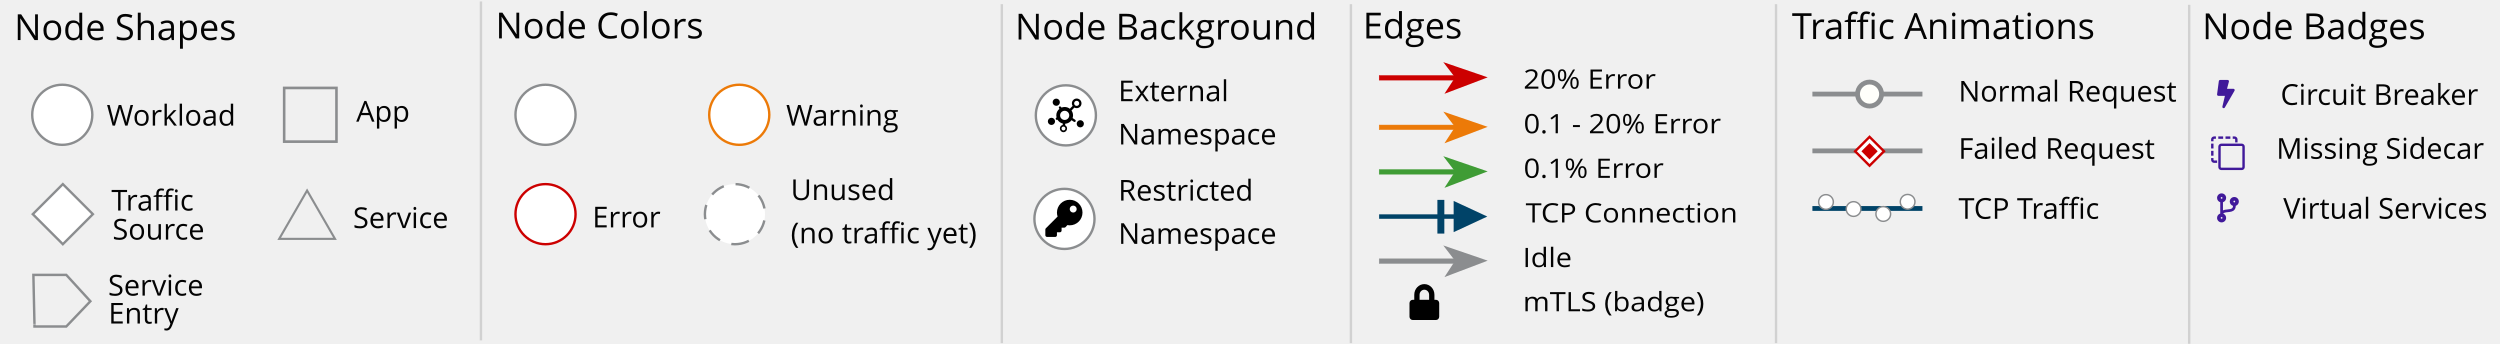
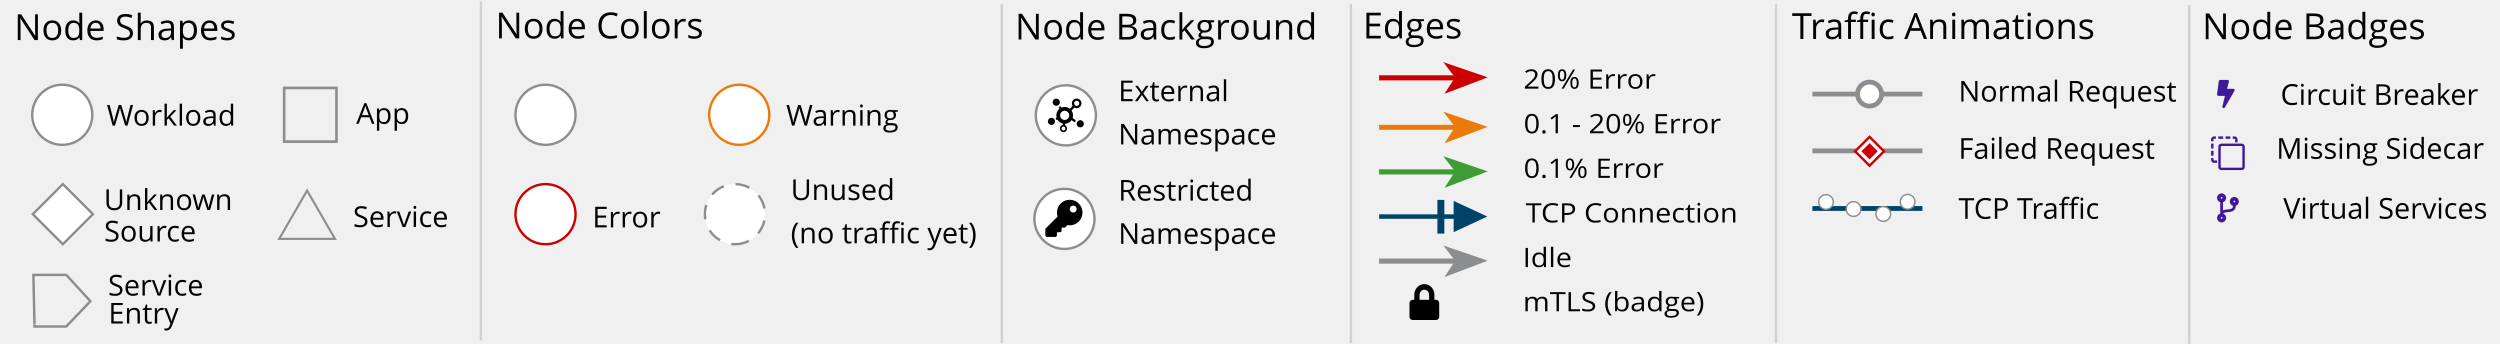
<svg xmlns="http://www.w3.org/2000/svg" width="1040" height="143" version="1.1" id="svg220">
  <defs id="defs14">
    <marker orient="auto" refY="0" refX="0" id="TriangleOutL" style="overflow:visible">
      <path id="path2196" d="M 5.77,0 -2.88,5 V -5 Z" style="fill:#000000;fill-opacity:1;fill-rule:evenodd;stroke:#000000;stroke-width:1pt;stroke-opacity:1" transform="scale(0.8)" />
    </marker>
    <marker orient="auto" refY="0" refX="0" id="Arrow1Sstart" style="overflow:visible">
      <path id="path1281" d="M 0,0 5,-5 -12.5,0 5,5 Z" style="fill:#000000;fill-opacity:1;fill-rule:evenodd;stroke:#000000;stroke-width:1pt;stroke-opacity:1" transform="matrix(0.2,0,0,0.2,1.2,0)" />
    </marker>
    <marker orient="auto" refY="0" refX="0" id="Arrow1Lend" style="overflow:visible">
      <path id="path1272" d="M 0,0 5,-5 -12.5,0 5,5 Z" style="fill:#000000;fill-opacity:1;fill-rule:evenodd;stroke:#000000;stroke-width:1pt;stroke-opacity:1" transform="matrix(-0.8,0,0,-0.8,-10,0)" />
    </marker>
  </defs>
  <path d="m 738.824,2.243 v 140" id="Line-4" style="fill:none;fill-rule:evenodd;stroke:#d1d1d1;stroke-width:1;stroke-linecap:square" />
  <path d="m 416.763,2.243 v 140" id="path17" style="fill:none;fill-rule:evenodd;stroke:#d1d1d1;stroke-width:1;stroke-linecap:square" />
  <path d="M 200.077,1.105 V 141.105" id="path19" style="fill:none;fill-rule:evenodd;stroke:#d1d1d1;stroke-width:1;stroke-linecap:square" />
  <circle id="Oval-7" cx="226.934" cy="47.751" r="12.5" style="fill:#ffffff;fill-rule:evenodd;stroke:#8b8d8f;stroke-width:1" />
  <g style="fill:none;fill-rule:evenodd;stroke:none;stroke-width:1" transform="translate(295.0312,35.25087)" id="Group-9">
    <text style="font-weight:normal;font-size:12px;font-family:OpenSans, 'Open Sans';fill:#030303" line-spacing="18" font-weight="normal" font-size="12" id="Warning">
      <tspan id="tspan26" y="17" x="32">Warning</tspan>
    </text>
    <circle style="fill:#ffffff;stroke:#ec7a08" r="12.5" cy="12.5" cx="12.5" id="circle29" />
  </g>
  <g style="fill:none;fill-rule:evenodd;stroke:none;stroke-width:1" transform="translate(214.4337,76.59179)" id="Group-10">
    <text style="font-weight:normal;font-size:12px;font-family:OpenSans, 'Open Sans';fill:#030303" line-spacing="18" font-weight="normal" font-size="12" id="Error">
      <tspan id="tspan32" y="18" x="32">Error</tspan>
    </text>
    <circle style="fill:#ffffff;stroke:#cc0000" r="12.5" cy="12.5" cx="12.5" id="circle35" />
  </g>
  <text id="Unused-(no-traffic-y" font-size="12" font-weight="normal" line-spacing="18" style="font-weight:normal;font-size:12px;font-family:OpenSans, 'Open Sans';fill:#030303;fill-rule:evenodd;stroke:none;stroke-width:1" x="295.927" y="70.209">
    <tspan x="328.927" y="83.209" id="tspan38">Unused</tspan>
    <tspan x="328.927" y="101.209" id="tspan40">(no traffic yet)</tspan>
  </text>
  <path d="m 305.74,101.592 c 6.904,0 12.5,-5.596 12.5,-12.5 0,-6.904 -5.596,-12.5 -12.5,-12.5 -6.904,0 -12.5,5.596 -12.5,12.5 0,6.904 5.596,12.5 12.5,12.5 z" id="path43" style="fill:#ffffff;fill-rule:evenodd;stroke:#8b8d8f;stroke-width:1;stroke-dasharray:6, 5" />
  <text style="font-weight:normal;font-size:12px;font-family:OpenSans, 'Open Sans';fill:#030303;fill-rule:evenodd;stroke:none;stroke-width:1" line-spacing="18" font-weight="normal" font-size="12" id="text447" x="432.216" y="29.111">
    <tspan id="tspan443" y="42.111" x="465.216">External</tspan>
    <tspan id="tspan445" y="60.111" x="465.216">Namespace</tspan>
  </text>
  <text id="Node-Colors" font-size="15" font-weight="500" line-spacing="10" style="font-weight:500;font-size:15px;font-family:OpenSans-Semibold, 'Open Sans';fill:#030303;fill-rule:evenodd;stroke:none;stroke-width:1" x="-117.85" y="-0.015">
    <tspan x="206.15" y="15.985" id="tspan47">Node Colors</tspan>
  </text>
  <text id="Edges" font-size="15" font-weight="500" line-spacing="10" style="font-weight:500;font-size:15px;font-family:OpenSans-Semibold, 'Open Sans';fill:#030303;fill-rule:evenodd;stroke:none;stroke-width:1" x="-0.042" y="0.004">
    <tspan x="566.958" y="16.004" id="tspan51">Edges</tspan>
  </text>
  <text y="25.776" x="551.578" style="font-weight:normal;font-size:11.558px;font-family:OpenSans, 'Open Sans';fill:#030303;fill-rule:evenodd;stroke:none;stroke-width:0.963" line-spacing="18" font-weight="normal" font-size="12" id="&gt;-20%-Error" transform="scale(1.038369,0.9630486)">
    <tspan id="tspan58" y="38.297" x="610.331" style="stroke-width:0.963">20% Error</tspan>
  </text>
  <text y="25.776" x="551.663" style="font-weight:normal;font-size:11.558px;font-family:OpenSans, 'Open Sans';fill:#030303;fill-rule:evenodd;stroke:none;stroke-width:0.963" line-spacing="18" font-weight="normal" font-size="12" id="0.1---20%-Error" transform="scale(1.038369,0.9630486)">
    <tspan id="tspan61" y="57.56" x="610.415" style="stroke-width:0.963">0.1 - 20% Error</tspan>
  </text>
  <text y="25.776" x="551.663" style="font-weight:normal;font-size:11.558px;font-family:OpenSans, 'Open Sans';fill:#030303;fill-rule:evenodd;stroke:none;stroke-width:0.963" line-spacing="18" font-weight="normal" font-size="12" id="&lt;-0.1%-Error" transform="scale(1.038369,0.9630486)">
    <tspan id="tspan64" y="76.823" x="610.415" style="stroke-width:0.963">0.1% Error</tspan>
  </text>
  <text y="25.776" x="551.29" style="font-weight:normal;font-size:11.558px;font-family:OpenSans, 'Open Sans';fill:#030303;fill-rule:evenodd;stroke:none;stroke-width:0.963" line-spacing="18" font-weight="normal" font-size="12" id="Idle" transform="scale(1.038369,0.9630486)">
    <tspan id="tspan67" y="115.35" x="610.043" style="stroke-width:0.963">Idle</tspan>
  </text>
  <text y="25.776" x="552.458" style="font-weight:normal;font-size:11.558px;font-family:OpenSans, 'Open Sans';fill:#030303;fill-rule:evenodd;stroke:none;stroke-width:0.963" line-spacing="18" font-weight="normal" font-size="12" id="TCP-Connection" transform="scale(1.038369,0.9630486)">
    <tspan id="tspan70" y="96.087" x="611.211" style="stroke-width:0.963">TCP Connection</tspan>
  </text>
  <text id="Traffic-Animations" font-size="15" font-weight="500" line-spacing="10" style="font-weight:500;font-size:15px;font-family:OpenSans-Semibold, 'Open Sans';fill:#030303;fill-rule:evenodd;stroke:none;stroke-width:1" x="-10.564" y="0.228">
    <tspan x="745.436" y="16.228" id="tspan79">Traffic Animations</tspan>
  </text>
  <g id="g1254" transform="translate(7.163822,4.02965)">
    <text y="25.221" x="747.569" id="Normal-Request" font-size="12" font-weight="normal" line-spacing="18" style="font-weight:normal;font-size:12px;font-family:OpenSans, 'Open Sans';fill:#030303;fill-rule:evenodd;stroke:none;stroke-width:1">
      <tspan x="807.569" y="38.221" id="tspan82">Normal Request</tspan>
    </text>
    <path d="m 747.793,35.104 h 43.776" id="path88" style="fill:none;fill-rule:evenodd;stroke:#8b8d8f;stroke-width:2;stroke-linecap:square;stroke-opacity:1" />
    <circle id="Oval-3" cx="770.569" cy="35.104" r="5" style="fill:#fffffb;fill-opacity:1;fill-rule:evenodd;stroke:#8b8d8f;stroke-width:2;stroke-miterlimit:4;stroke-dasharray:none;stroke-opacity:1" />
  </g>
  <text y="37.251" x="13.402" id="App/Workload" font-size="12" font-weight="normal" line-spacing="18" style="font-weight:normal;font-size:12px;font-family:OpenSans, 'Open Sans';fill:#030303;fill-rule:evenodd;stroke:none;stroke-width:1">
    <tspan x="44.402" y="52.251" id="tspan95">Workload</tspan>
  </text>
  <circle style="fill:#ffffff;fill-rule:evenodd;stroke:#8b8d8f;stroke-width:1" r="12.5" cy="47.994" cx="443.403" id="circle2046" />
-   <text x="117.185" id="App/Workload-(Extern" font-size="12" font-weight="normal" line-spacing="18" style="font-weight:normal;font-size:12px;font-family:OpenSans, 'Open Sans';fill:#030303;fill-rule:evenodd;stroke:none;stroke-width:1" y="37.61">
-     <tspan x="148.185" y="50.61" id="tspan100">App</tspan>
+   <text x="117.185" id="App/Workload-(Extern" font-size="12" font-weight="normal" line-spacing="18" style="font-weight:normal;font-size:12px;font-family:OpenSans, 'Open Sans';fill:#030303;fill-rule:evenodd;stroke:none;stroke-width:1" y="38.506">
+     <tspan x="148.185" y="51.506" id="tspan100">App</tspan>
  </text>
  <g id="g1210" transform="translate(0.8954778,13.00981)">
-     <text y="59.57" x="15.432" style="font-weight:normal;font-size:12px;font-family:OpenSans, 'Open Sans';fill:#030303;fill-rule:evenodd;stroke:none;stroke-width:1" line-spacing="18" font-weight="normal" font-size="12" id="Traffic-Source">
-       <tspan id="tspan114" y="74.57" x="45.432">Traffic</tspan>
-     </text>
-     <text id="text1105" y="71.659" x="15.879" style="font-weight:normal;font-size:12px;font-family:OpenSans, 'Open Sans';fill:#030303;fill-rule:evenodd;stroke:none;stroke-width:1" line-spacing="18" font-weight="normal" font-size="12">
-       <tspan id="tspan1107" y="86.659" x="45.879">Source</tspan>
+     <text y="74.345" x="42.296" style="font-style:normal;font-variant:normal;font-weight:normal;font-stretch:normal;font-size:12px;font-family:OpenSans, 'Open Sans';-inkscape-font-specification:'OpenSans, Open Sans, Normal';font-variant-ligatures:normal;font-variant-caps:normal;font-variant-numeric:normal;font-feature-settings:normal;text-align:start;writing-mode:lr-tb;text-anchor:start;fill:#030303;fill-rule:evenodd;stroke:none;stroke-width:1" line-spacing="18" font-weight="normal" font-size="12" id="Traffic-Source">
+       <tspan id="tspan379" x="42.296" y="74.345">Unknown</tspan>
    </text>
    <text id="text1105-4" y="121.597" x="44.219" style="font-style:normal;font-variant:normal;font-weight:normal;font-stretch:normal;font-size:12px;font-family:OpenSans, 'Open Sans';-inkscape-font-specification:'OpenSans, Open Sans, Normal';font-variant-ligatures:normal;font-variant-caps:normal;font-variant-numeric:normal;font-feature-settings:normal;text-align:start;writing-mode:lr-tb;text-anchor:start;fill:#030303;fill-rule:evenodd;stroke:none;stroke-width:1" line-spacing="18" font-weight="normal" font-size="12">
      <tspan id="tspan407" x="44.219" y="121.597">Entry</tspan>
    </text>
+     <text y="87.451" x="42.41" style="font-style:normal;font-variant:normal;font-weight:normal;font-stretch:normal;font-size:12px;font-family:OpenSans, 'Open Sans';-inkscape-font-specification:'OpenSans, Open Sans, Normal';font-variant-ligatures:normal;font-variant-caps:normal;font-variant-numeric:normal;font-feature-settings:normal;text-align:start;writing-mode:lr-tb;text-anchor:start;fill:#030303;fill-rule:evenodd;stroke:none;stroke-width:1" line-spacing="18" font-weight="normal" font-size="12" id="Traffic-Source-6">
+       <tspan id="tspan379-6" x="42.41" y="87.451">Source</tspan>
+     </text>
  </g>
  <text id="Node-Shapes" font-size="15" font-weight="500" line-spacing="10" style="font-weight:500;font-size:15px;font-family:OpenSans-Semibold, 'Open Sans';fill:#030303;fill-rule:evenodd;stroke:none;stroke-width:1" x="5.925" y="0.657">
    <tspan x="5.925" y="16.657" id="tspan121">Node Shapes</tspan>
  </text>
  <path transform="matrix(0.8866966,0,0,0.9103325,-5.118848,3.213679)" d="m 163.628,61.193 -24.538,0 0,-24.538 24.538,0 z" id="path1261" style="fill:none;fill-opacity:1;fill-rule:evenodd;stroke:#8b8d8f;stroke-width:1.214;stroke-opacity:1" />
  <g id="g1164" transform="translate(0.8954778,11.90094)">
-     <text style="font-weight:normal;font-size:12px;font-family:OpenSans, 'Open Sans';fill:#030303;fill-rule:evenodd;stroke:none;stroke-width:1" line-spacing="18" font-weight="normal" font-size="12" id="Service" x="111.946" y="62.972">
-       <tspan id="tspan108" y="82.972" x="145.946">Service</tspan>
+     <text style="font-weight:normal;font-size:12px;font-family:OpenSans, 'Open Sans';fill:#030303;fill-rule:evenodd;stroke:none;stroke-width:1" line-spacing="18" font-weight="normal" font-size="12" id="Service" x="111.946" y="62.525">
+       <tspan id="tspan108" y="82.525" x="145.946">Service</tspan>
    </text>
    <path style="fill:none;fill-opacity:1;stroke:#8b8d8f;stroke-width:0.887;stroke-opacity:1" d="m 126.852,67.364 11.603,20.097 -23.206,0 z" id="path132" />
  </g>
  <text y="0.452" x="98.273" style="font-weight:500;font-size:15px;font-family:OpenSans-Semibold, 'Open Sans';fill:#030303;fill-rule:evenodd;stroke:none;stroke-width:1" line-spacing="10" font-weight="500" font-size="15" id="text2036">
    <tspan id="tspan2034" y="16.452" x="422.273" style="font-style:normal;font-variant:normal;font-weight:normal;font-stretch:normal;font-family:'Open Sans';-inkscape-font-specification:'Open Sans'">Node Background</tspan>
  </text>
  <flowRoot xml:space="preserve" id="flowRoot2038" style="font-style:normal;font-weight:normal;font-size:40px;line-height:1.25;font-family:sans-serif;letter-spacing:0px;word-spacing:0px;fill:#000000;fill-opacity:1;stroke:none">
    <flowRegion id="flowRegion2040">
      <rect id="rect2042" width="169.172" height="184.268" x="587.438" y="-10.187" />
    </flowRegion>
    <flowPara id="flowPara2044" />
  </flowRoot>
  <path style="fill:none;fill-rule:evenodd;stroke:#d1d1d1;stroke-width:1;stroke-linecap:square" id="path137" d="m 561.987,2.243 v 140" />
  <g id="g1172" transform="translate(3.468612,-7.039022)">
    <path style="fill:#004368;fill-rule:nonzero;stroke:none;stroke-width:0.963" d="m 615.253,97.12 -14.002,-6.493 v 12.986 z m -44.005,0.928 h 31.004 1 v -1.855 h -1 -31.004 -1 v 1.855 z" id="Line" />
    <path d="M 595.931,91.634 V 102.765" id="Line-2-7" style="fill:none;fill-rule:evenodd;stroke:#004368;stroke-width:2.889;stroke-linecap:square" />
  </g>
  <g style="fill:none;fill-rule:evenodd;stroke:none;stroke-width:1" id="g1839" transform="matrix(1.019377,0,0,0.9485276,-3.4376,-2.564133)">
    <path style="color:#000000;font-style:normal;font-variant:normal;font-weight:normal;font-stretch:normal;font-size:medium;line-height:normal;font-family:sans-serif;font-variant-ligatures:normal;font-variant-position:normal;font-variant-caps:normal;font-variant-numeric:normal;font-variant-alternates:normal;font-feature-settings:normal;text-indent:0;text-align:start;text-decoration:none;text-decoration-line:none;text-decoration-style:solid;text-decoration-color:#000000;letter-spacing:normal;word-spacing:normal;text-transform:none;writing-mode:lr-tb;direction:ltr;text-orientation:mixed;dominant-baseline:auto;baseline-shift:baseline;text-anchor:start;white-space:normal;shape-padding:0;clip-rule:nonzero;display:inline;overflow:visible;visibility:visible;opacity:1;isolation:auto;mix-blend-mode:normal;color-interpolation:sRGB;color-interpolation-filters:linearRGB;solid-color:#000000;solid-opacity:1;vector-effect:none;fill:#cc0000;fill-opacity:1;fill-rule:nonzero;stroke:#cc0000;stroke-width:0.2;stroke-linecap:butt;stroke-linejoin:miter;stroke-miterlimit:4;stroke-dasharray:none;stroke-dashoffset:2.9;stroke-opacity:1;color-rendering:auto;image-rendering:auto;shape-rendering:auto;text-rendering:auto;enable-background:accumulate" d="m 566.224,35.833 v 2 H 599 v -2 z" id="path3585" />
    <path style="fill:#cc0000;fill-opacity:1;fill-rule:evenodd;stroke:#cc0000;stroke-width:0.88pt;stroke-opacity:1" d="m 597.873,36.655 -3.615,5.97 14.615,-5.97 -14.929,-5.499 z" id="path1845" />
  </g>
  <g style="fill:none;fill-rule:evenodd;stroke:none;stroke-width:1" id="g1869" transform="matrix(1.019377,0,0,0.9485276,-3.4376,18.02893)">
    <path style="color:#000000;font-style:normal;font-variant:normal;font-weight:normal;font-stretch:normal;font-size:medium;line-height:normal;font-family:sans-serif;font-variant-ligatures:normal;font-variant-position:normal;font-variant-caps:normal;font-variant-numeric:normal;font-variant-alternates:normal;font-feature-settings:normal;text-indent:0;text-align:start;text-decoration:none;text-decoration-line:none;text-decoration-style:solid;text-decoration-color:#000000;letter-spacing:normal;word-spacing:normal;text-transform:none;writing-mode:lr-tb;direction:ltr;text-orientation:mixed;dominant-baseline:auto;baseline-shift:baseline;text-anchor:start;white-space:normal;shape-padding:0;clip-rule:nonzero;display:inline;overflow:visible;visibility:visible;opacity:1;isolation:auto;mix-blend-mode:normal;color-interpolation:sRGB;color-interpolation-filters:linearRGB;solid-color:#000000;solid-opacity:1;vector-effect:none;fill:#ec7a08;fill-opacity:1;fill-rule:nonzero;stroke:#ec7a08;stroke-width:0.2;stroke-linecap:butt;stroke-linejoin:miter;stroke-miterlimit:4;stroke-dasharray:none;stroke-dashoffset:2.9;stroke-opacity:1;color-rendering:auto;image-rendering:auto;shape-rendering:auto;text-rendering:auto;enable-background:accumulate" d="m 566.224,35.833 v 2 H 599 v -2 z" id="path1865" />
    <path style="fill:#ec7a08;fill-opacity:1;fill-rule:evenodd;stroke:#ec7a08;stroke-width:0.88pt;stroke-opacity:1" d="m 597.873,36.655 -3.615,5.97 14.615,-5.97 -14.929,-5.499 z" id="path1867" />
  </g>
  <g style="fill:none;fill-rule:evenodd;stroke:none;stroke-width:1" id="g1902" transform="matrix(1.019377,0,0,0.9485276,-3.4376,36.56268)">
    <path style="color:#000000;font-style:normal;font-variant:normal;font-weight:normal;font-stretch:normal;font-size:medium;line-height:normal;font-family:sans-serif;font-variant-ligatures:normal;font-variant-position:normal;font-variant-caps:normal;font-variant-numeric:normal;font-variant-alternates:normal;font-feature-settings:normal;text-indent:0;text-align:start;text-decoration:none;text-decoration-line:none;text-decoration-style:solid;text-decoration-color:#000000;letter-spacing:normal;word-spacing:normal;text-transform:none;writing-mode:lr-tb;direction:ltr;text-orientation:mixed;dominant-baseline:auto;baseline-shift:baseline;text-anchor:start;white-space:normal;shape-padding:0;clip-rule:nonzero;display:inline;overflow:visible;visibility:visible;opacity:1;isolation:auto;mix-blend-mode:normal;color-interpolation:sRGB;color-interpolation-filters:linearRGB;solid-color:#000000;solid-opacity:1;vector-effect:none;fill:#3f9c35;fill-opacity:1;fill-rule:nonzero;stroke:#3f9c35;stroke-width:0.2;stroke-linecap:butt;stroke-linejoin:miter;stroke-miterlimit:4;stroke-dasharray:none;stroke-dashoffset:2.9;stroke-opacity:1;color-rendering:auto;image-rendering:auto;shape-rendering:auto;text-rendering:auto;enable-background:accumulate" d="m 566.224,35.833 v 2 H 599 v -2 z" id="path1898" />
    <path style="fill:#3f9c35;fill-opacity:1;fill-rule:evenodd;stroke:#3f9c35;stroke-width:0.88pt;stroke-opacity:1" d="m 597.873,36.655 -3.615,5.97 14.615,-5.97 -14.929,-5.499 z" id="path1900" />
  </g>
  <g style="fill:none;fill-rule:evenodd;stroke:none;stroke-width:1" id="g1908" transform="matrix(1.019377,0,0,0.9485276,-3.4376,73.69189)">
    <path style="color:#000000;font-style:normal;font-variant:normal;font-weight:normal;font-stretch:normal;font-size:medium;line-height:normal;font-family:sans-serif;font-variant-ligatures:normal;font-variant-position:normal;font-variant-caps:normal;font-variant-numeric:normal;font-variant-alternates:normal;font-feature-settings:normal;text-indent:0;text-align:start;text-decoration:none;text-decoration-line:none;text-decoration-style:solid;text-decoration-color:#000000;letter-spacing:normal;word-spacing:normal;text-transform:none;writing-mode:lr-tb;direction:ltr;text-orientation:mixed;dominant-baseline:auto;baseline-shift:baseline;text-anchor:start;white-space:normal;shape-padding:0;clip-rule:nonzero;display:inline;overflow:visible;visibility:visible;opacity:1;isolation:auto;mix-blend-mode:normal;color-interpolation:sRGB;color-interpolation-filters:linearRGB;solid-color:#000000;solid-opacity:1;vector-effect:none;fill:#8b8d8f;fill-opacity:1;fill-rule:nonzero;stroke:#8b8d8f;stroke-width:0.2;stroke-linecap:butt;stroke-linejoin:miter;stroke-miterlimit:4;stroke-dasharray:none;stroke-dashoffset:2.9;stroke-opacity:1;color-rendering:auto;image-rendering:auto;shape-rendering:auto;text-rendering:auto;enable-background:accumulate" d="m 566.224,35.833 v 2 H 599 v -2 z" id="path1904" />
    <path style="fill:#8b8d8f;fill-opacity:1;fill-rule:evenodd;stroke:#8b8d8f;stroke-width:0.88pt;stroke-opacity:1" d="m 597.873,36.655 -3.615,5.97 14.615,-5.97 -14.929,-5.499 z" id="path1906" />
  </g>
  <g id="g34" transform="translate(435.9026,40.99213)">
    <path id="path2" d="m 5,1.531 c 0,0.828 -0.672,1.5 -1.5,1.5 -0.828,0 -1.5,-0.672 -1.5,-1.5 0,-0.828 0.672,-1.5 1.5,-1.5 0.828,0 1.5,0.672 1.5,1.5 z" />
    <path id="path4" d="M 15,10.5 C 15,11.328 14.328,12 13.5,12 12.672,12 12,11.328 12,10.5 12,9.672 12.672,9 13.5,9 14.328,9 15,9.672 15,10.5 Z" />
    <path id="path6" d="M 3,9.5 C 3,10.328 2.328,11 1.5,11 0.672,11 0,10.328 0,9.5 0,8.672 0.672,8 1.5,8 2.328,8 3,8.672 3,9.5 Z" />
    <path id="path8" d="m 11.331,8.812 -1.028,-0.7 c 0.116,-0.35 0.181,-0.722 0.181,-1.109 0,-0.753 -0.237,-1.45 -0.647,-2.022 l 1.2,-1.225 c 0.284,0.156 0.613,0.247 0.963,0.247 1.103,0 2,-0.897 2,-2 C 14,0.9 13.103,0 12,0 c -1.103,0 -2,0.897 -2,2 0,0.394 0.113,0.759 0.309,1.069 L 9.146,4.256 C 8.555,3.793 7.808,3.515 6.999,3.515 6.536,3.515 6.093,3.606 5.686,3.771 L 5.495,3.512 C 5.311,3.262 4.979,3.19 4.761,3.356 4.539,3.519 4.508,3.856 4.689,4.106 L 4.82,4.284 C 4.023,4.922 3.514,5.903 3.514,7.003 3.514,7.309 3.555,7.606 3.63,7.89 L 3.592,7.906 C 3.33,8.034 3.204,8.344 3.311,8.594 3.418,8.844 3.72,8.944 3.98,8.819 L 4.014,8.803 c 0.484,0.8 1.278,1.388 2.219,1.6 l -0.059,0.575 c -0.672,0.153 -1.172,0.762 -1.172,1.494 0,0.847 0.672,1.531 1.5,1.531 0.828,0 1.5,-0.684 1.5,-1.531 0,-0.603 -0.341,-1.122 -0.834,-1.372 L 7.234,10.481 C 8.318,10.409 9.265,9.843 9.856,9.006 l 0.941,0.641 c 0.25,0.172 0.578,0.125 0.725,-0.106 C 11.669,9.31 11.584,8.982 11.331,8.813 Z M 12,0.937 c 0.587,0 1.062,0.475 1.062,1.062 0,0.587 -0.475,1.062 -1.062,1.062 -0.587,0 -1.062,-0.475 -1.062,-1.062 0,-0.587 0.475,-1.062 1.062,-1.062 z M 6.5,13.281 c -0.45,0 -0.813,-0.362 -0.813,-0.813 0,-0.451 0.362,-0.813 0.813,-0.813 0.451,0 0.813,0.362 0.813,0.813 0,0.451 -0.362,0.813 -0.813,0.813 z M 7,8.906 C 5.947,8.906 5.094,8.053 5.094,7 5.094,5.947 5.947,5.094 7,5.094 8.053,5.094 8.906,5.947 8.906,7 8.906,8.053 8.053,8.906 7,8.906 Z" />
  </g>
  <text style="font-weight:normal;font-size:12px;font-family:OpenSans, 'Open Sans';fill:#030303;fill-rule:evenodd;stroke:none;stroke-width:1" line-spacing="18" font-weight="normal" font-size="12" id="text447-3" x="432.223" y="70.452">
    <tspan id="tspan443-6" y="83.452" x="465.223">Restricted</tspan>
    <tspan id="tspan445-7" y="101.452" x="465.223">Namespace</tspan>
  </text>
  <g id="g1259" transform="translate(2.273566,4.029649)">
    <text y="6.604" x="886.43" id="Failed-Request-7-36" font-size="12" font-weight="normal" line-spacing="18" style="font-weight:normal;font-size:12px;font-family:OpenSans, 'Open Sans';fill:#030303;fill-rule:evenodd;stroke:none;stroke-width:1">
      <tspan x="946.43" y="39.604" id="tspan85-5-7">Circuit Breaker</tspan>
    </text>
    <path id="path1166-5" d="m 926.811,32.902 h -2.646 l 0.794,-2.977 c 0.093,-0.349 -0.171,-0.692 -0.532,-0.692 h -3.119 c -0.276,0 -0.509,0.204 -0.546,0.478 l -0.734,5.504 c -0.044,0.33 0.213,0.623 0.546,0.623 h 2.722 l -1.056,4.46 c -0.083,0.348 0.184,0.677 0.535,0.677 0.191,0 0.376,-0.1 0.476,-0.275 l 4.036,-6.972 c 0.212,-0.366 -0.053,-0.826 -0.476,-0.826 z" style="fill:#40199a;fill-opacity:1;fill-rule:evenodd;stroke:none;stroke-width:0.023" />
  </g>
  <text y="0.305" x="160.132" id="Traffic-Animations-3-6" font-size="15" font-weight="500" line-spacing="10" style="font-weight:500;font-size:15px;font-family:OpenSans-Semibold, 'Open Sans';fill:#030303;fill-rule:evenodd;stroke:none;stroke-width:1">
    <tspan x="916.132" y="16.305" id="tspan79-6-2">Node Badges</tspan>
  </text>
  <g id="g1264" transform="translate(1.17752,4.02965)">
    <text y="29.02" x="885.791" id="Failed-Request-7-3-9" font-size="12" font-weight="normal" line-spacing="18" style="font-weight:normal;font-size:12px;font-family:OpenSans, 'Open Sans';fill:#030303;fill-rule:evenodd;stroke:none;stroke-width:1">
      <tspan x="945.791" y="62.02" id="tspan85-5-5-1">Missing Sidecar</tspan>
    </text>
    <path d="m 919.714,62.648 c -0.05,-0.05 -0.075,-0.109 -0.075,-0.175 v -0.753 h -1 v 0.753 c 0,0.344 0.122,0.638 0.369,0.884 0.244,0.244 0.541,0.369 0.884,0.369 h 1.25 v -1 h -1.253 c -0.069,-0.006 -0.125,-0.031 -0.175,-0.078 z" id="path2-3" style="fill:#40199a;fill-opacity:1" />
    <path d="m 932.273,56.085 c -0.244,-0.244 -0.541,-0.369 -0.884,-0.369 h -8.5 c -0.344,0 -0.638,0.122 -0.884,0.369 -0.244,0.244 -0.369,0.541 -0.369,0.884 v 8.503 c 0,0.344 0.122,0.638 0.369,0.884 0.244,0.244 0.541,0.369 0.884,0.369 h 8.503 c 0.344,0 0.638,-0.122 0.884,-0.369 0.244,-0.244 0.369,-0.541 0.369,-0.884 v -8.503 c -0.003,-0.344 -0.125,-0.638 -0.372,-0.884 z m -0.631,9.388 c 0,0.069 -0.025,0.125 -0.075,0.175 -0.05,0.05 -0.109,0.075 -0.175,0.075 h -8.503 c -0.069,0 -0.125,-0.025 -0.175,-0.075 -0.05,-0.05 -0.075,-0.109 -0.075,-0.175 v -8.503 c 0,-0.069 0.025,-0.125 0.075,-0.175 0.05,-0.05 0.109,-0.075 0.175,-0.075 h 8.503 c 0.069,0 0.125,0.025 0.175,0.075 0.05,0.05 0.075,0.109 0.075,0.175 z" id="path4-5" style="fill:#40199a;fill-opacity:1" />
    <path d="m 918.639,58.717 h 1 v 2.016 h -1 z" id="path6-6" style="fill:#40199a;fill-opacity:1" />
    <path d="m 918.639,55.717 h 1 v 2.016 h -1 z" id="path8-2" style="fill:#40199a;fill-opacity:1" />
    <path d="m 919.639,53.97 c 0,-0.069 0.025,-0.125 0.075,-0.175 0.05,-0.05 0.109,-0.075 0.175,-0.075 h 0.756 v -1 h -0.756 c -0.344,0 -0.638,0.122 -0.884,0.369 -0.244,0.244 -0.366,0.537 -0.366,0.881 v 0.762 h 1 z" id="path10" style="fill:#40199a;fill-opacity:1" />
    <path d="m 921.633,52.72 h 2.016 v 1 h -2.016 z" id="path12" style="fill:#40199a;fill-opacity:1" />
    <path d="m 928.567,53.795 c 0.05,0.05 0.075,0.109 0.075,0.175 v 1.25 h 1 v -1.25 c 0,-0.344 -0.122,-0.638 -0.369,-0.884 -0.244,-0.244 -0.541,-0.369 -0.884,-0.369 h -0.759 v 1 h 0.759 c 0.069,0.003 0.128,0.028 0.178,0.078 z" id="path14" style="fill:#40199a;fill-opacity:1" />
    <path d="m 924.633,52.72 h 2.016 v 1 h -2.016 z" id="path16" style="fill:#40199a;fill-opacity:1" />
  </g>
  <g id="g1269" transform="translate(4.02965,4.02965)">
    <path style="fill:#40199a;fill-opacity:1;fill-rule:evenodd;stroke:none;stroke-width:0.024" d="m 927.327,79.807 c 0,-1.043 -0.845,-1.887 -1.887,-1.887 -1.043,0 -1.888,0.845 -1.888,1.887 0,0.859 0.573,1.583 1.357,1.812 -0.014,0.38 -0.099,0.672 -0.26,0.871 -0.363,0.453 -1.163,0.528 -2.01,0.606 -0.665,0.061 -1.354,0.127 -1.918,0.399 v -3.397 c 0.767,-0.241 1.321,-0.956 1.321,-1.8 0,-1.043 -0.845,-1.887 -1.887,-1.887 -1.043,0 -1.887,0.845 -1.887,1.887 0,0.845 0.554,1.56 1.321,1.8 v 4.702 c -0.767,0.243 -1.321,0.958 -1.321,1.803 0,1.043 0.845,1.887 1.887,1.887 1.043,0 1.887,-0.845 1.887,-1.887 0,-0.802 -0.5,-1.489 -1.208,-1.76 0.073,-0.123 0.184,-0.231 0.352,-0.316 0.382,-0.193 0.953,-0.245 1.56,-0.302 0.996,-0.092 2.123,-0.198 2.789,-1.024 0.33,-0.411 0.498,-0.939 0.51,-1.602 0.746,-0.255 1.284,-0.96 1.284,-1.791 z m -7.172,-1.887 c 0.208,0 0.378,0.17 0.378,0.377 0,0.208 -0.17,0.377 -0.378,0.377 -0.208,0 -0.377,-0.17 -0.377,-0.377 0,-0.208 0.17,-0.377 0.377,-0.377 z m 0,9.06 c -0.208,0 -0.377,-0.17 -0.377,-0.377 0,-0.208 0.17,-0.377 0.377,-0.377 0.208,0 0.378,0.17 0.378,0.377 0,0.208 -0.17,0.377 -0.378,0.377 z m 5.285,-7.55 c 0.208,0 0.377,0.17 0.377,0.377 0,0.208 -0.17,0.377 -0.377,0.377 -0.208,0 -0.378,-0.17 -0.378,-0.377 0,-0.208 0.17,-0.377 0.378,-0.377 z" id="path1287-5" />
    <text y="53.949" x="885.791" id="Failed-Request-7-6-2" font-size="12" font-weight="normal" line-spacing="18" style="font-weight:normal;font-size:12px;font-family:OpenSans, 'Open Sans';fill:#030303;fill-rule:evenodd;stroke:none;stroke-width:1">
      <tspan x="945.791" y="86.949" id="tspan85-5-2-7">Virtual Services</tspan>
    </text>
  </g>
  <text y="44.881" x="551.375" style="font-weight:normal;font-size:11.558px;font-family:OpenSans, 'Open Sans';fill:#030303;fill-rule:evenodd;stroke:none;stroke-width:0.963" line-spacing="18" font-weight="normal" font-size="12" id="Idle-6" transform="scale(1.038369,0.9630486)">
    <tspan id="tspan67-6" y="134.455" x="610.128" style="stroke-width:0.963">mTLS (badge)</tspan>
  </text>
  <path id="path8855" d="m 597.383,124.72 h -0.662 v -2.101 c 0,-2.445 -1.882,-4.435 -4.193,-4.435 -2.312,0 -4.193,1.99 -4.193,4.435 v 2.101 h -0.662 c -0.731,0 -1.324,0.627 -1.324,1.401 v 5.602 c 0,0.773 0.593,1.401 1.324,1.401 h 9.711 c 0.731,0 1.324,-0.627 1.324,-1.401 v -5.602 c 0,-0.773 -0.593,-1.401 -1.324,-1.401 z m -2.869,0 h -3.973 v -2.101 c 0,-1.158 0.891,-2.101 1.986,-2.101 1.095,0 1.986,0.942 1.986,2.101 z" style="fill:currentColor;stroke-width:0.028" />
  <path d="M 910.701,2.5 V 142.5" id="Line-4-3" style="fill:none;fill-rule:evenodd;stroke:#d1d1d1;stroke-width:1;stroke-linecap:square" />
  <g id="g1240" transform="translate(7.060412,4.02965)">
    <text y="53.982" x="747.672" id="Failed-Request-5" font-size="12" font-weight="normal" line-spacing="18" style="font-weight:normal;font-size:12px;font-family:OpenSans, 'Open Sans';fill:#030303;fill-rule:evenodd;stroke:none;stroke-width:1">
      <tspan x="807.672" y="86.982" id="tspan85-6">TCP Traffic</tspan>
    </text>
    <g transform="translate(0,4.534801)" id="g1230">
      <path style="fill:#004368;fill-opacity:1;fill-rule:evenodd;stroke:#004368;stroke-width:2;stroke-linecap:square;stroke-opacity:1" id="path90-2" d="M 747.897,78.16 H 791.672" />
      <circle style="fill:#ffffff;fill-opacity:1;fill-rule:evenodd;stroke:#8b8d8f;stroke-width:0.611;stroke-opacity:1" r="3.057" cy="75.461" cx="752.553" id="Oval-3-1" />
      <circle style="fill:#ffffff;fill-opacity:1;fill-rule:evenodd;stroke:#8b8d8f;stroke-width:0.611;stroke-opacity:1" r="3.057" cy="78.39" cx="764.029" id="Oval-3-1-2" />
      <circle style="fill:#ffffff;fill-opacity:1;fill-rule:evenodd;stroke:#8b8d8f;stroke-width:0.611;stroke-opacity:1" r="3.057" cy="80.447" cx="776.377" id="Oval-3-1-2-7" />
      <circle style="fill:#ffffff;fill-opacity:1;fill-rule:evenodd;stroke:#8b8d8f;stroke-width:0.611;stroke-opacity:1" r="3.057" cy="75.382" cx="786.508" id="Oval-3-1-2-7-0" />
    </g>
  </g>
  <g id="g1248" transform="translate(8.059301,4.02965)">
    <text y="29.02" x="746.673" id="Failed-Request" font-size="12" font-weight="normal" line-spacing="18" style="font-weight:normal;font-size:12px;font-family:OpenSans, 'Open Sans';fill:#030303;fill-rule:evenodd;stroke:none;stroke-width:1">
      <tspan x="806.673" y="62.02" id="tspan85">Failed Request</tspan>
    </text>
    <g transform="translate(-0.4477389,0.8533012)" id="g1223">
      <path style="fill:#000000;fill-opacity:0;fill-rule:evenodd;stroke:#8b8d8f;stroke-width:2;stroke-linecap:square;stroke-opacity:1" id="path90" d="m 747.346,57.883 h 43.776" />
      <polygon style="fill:#ffffff;fill-opacity:1;fill-rule:evenodd;stroke:#cc0000;stroke-width:1;stroke-miterlimit:4;stroke-dasharray:none;stroke-opacity:1" points="17,29 23,23 29,29 23,35 " id="Polygon" transform="translate(747.1213,29.04946)" />
      <polygon style="fill:#cc0000;fill-opacity:1;fill-rule:evenodd;stroke:none;stroke-width:2;stroke-miterlimit:4;stroke-dasharray:none;stroke-opacity:1" points="17,29 23,23 29,29 23,35 " id="Polygon-9" transform="matrix(0.564676,0,0,0.564676,757.1337,41.67386)" />
    </g>
  </g>
  <g id="g1164-8" transform="translate(-100.5874,47.45185)">
    <text style="font-style:normal;font-variant:normal;font-weight:normal;font-stretch:normal;font-size:12px;font-family:OpenSans, 'Open Sans';-inkscape-font-specification:'OpenSans, Open Sans, Normal';font-variant-ligatures:normal;font-variant-caps:normal;font-variant-numeric:normal;font-feature-settings:normal;text-align:start;writing-mode:lr-tb;text-anchor:start;fill:#030303;fill-rule:evenodd;stroke:none;stroke-width:1" line-spacing="18" font-weight="normal" font-size="12" id="Service-7" x="145.526" y="75.509">
      <tspan id="tspan385" x="145.526" y="75.509">Service</tspan>
    </text>
  </g>
  <g id="g416">
    <g id="g421">
      <circle id="Oval-5" cx="25.902" cy="47.751" r="12.5" style="fill:#ffffff;fill-rule:evenodd;stroke:#8b8d8f;stroke-width:1" />
      <polygon id="polygon117" points="12.5,0 25,12.5 12.5,25 0,12.5 " style="fill:#ffffff;fill-rule:evenodd;stroke:#8b8d8f;stroke-width:1" transform="translate(13.6406,76.59179)" />
      <path style="fill:none;stroke:#8b8d8f;stroke-width:1.019px;stroke-linecap:butt;stroke-linejoin:miter;stroke-opacity:1" d="m 14.346,135.827 v -0.914 c 0,0 0,0.32 -0.268,-11.913 -0.052,-2.377 -0.114,-5.227 -0.188,-8.646 h 13.678 l 10.03,10.965 -10.03,10.508 z" id="path411" />
    </g>
  </g>
  <g id="symbol8619" transform="translate(-0.8954779,2.686434)">
    <circle style="fill:#ffffff;fill-rule:evenodd;stroke:#8b8d8f;stroke-width:1" r="12.5" cy="88.376" cx="443.709" id="circle2046-3" />
  </g>
  <path id="path251" d="m 450.319,88.423 c 0,2.935 -2.379,5.313 -5.314,5.313 -0.339,0 -0.67,-0.032 -0.991,-0.093 l -0.725,0.816 a 0.725,0.725 0 0 1 -0.542,0.243 h -1.124 v 1.208 c 0,0.4 -0.324,0.725 -0.725,0.725 h -1.208 v 1.208 c 0,0.4 -0.324,0.725 -0.725,0.725 h -3.381 c -0.4,0 -0.725,-0.324 -0.725,-0.725 v -2.357 c 0,-0.192 0.076,-0.376 0.212,-0.512 l 4.885,-4.885 c -0.173,-0.524 -0.267,-1.084 -0.267,-1.666 0,-2.935 2.379,-5.313 5.314,-5.314 2.943,-2.9e-5 5.314,2.37 5.314,5.314 z m -5.314,-1.449 c 0,0.8 0.649,1.449 1.449,1.449 0.8,0 1.449,-0.649 1.449,-1.449 0,-0.8 -0.649,-1.449 -1.449,-1.449 -0.8,0 -1.449,0.649 -1.449,1.449 z" style="fill:currentColor;stroke-width:0.03" />
</svg>
